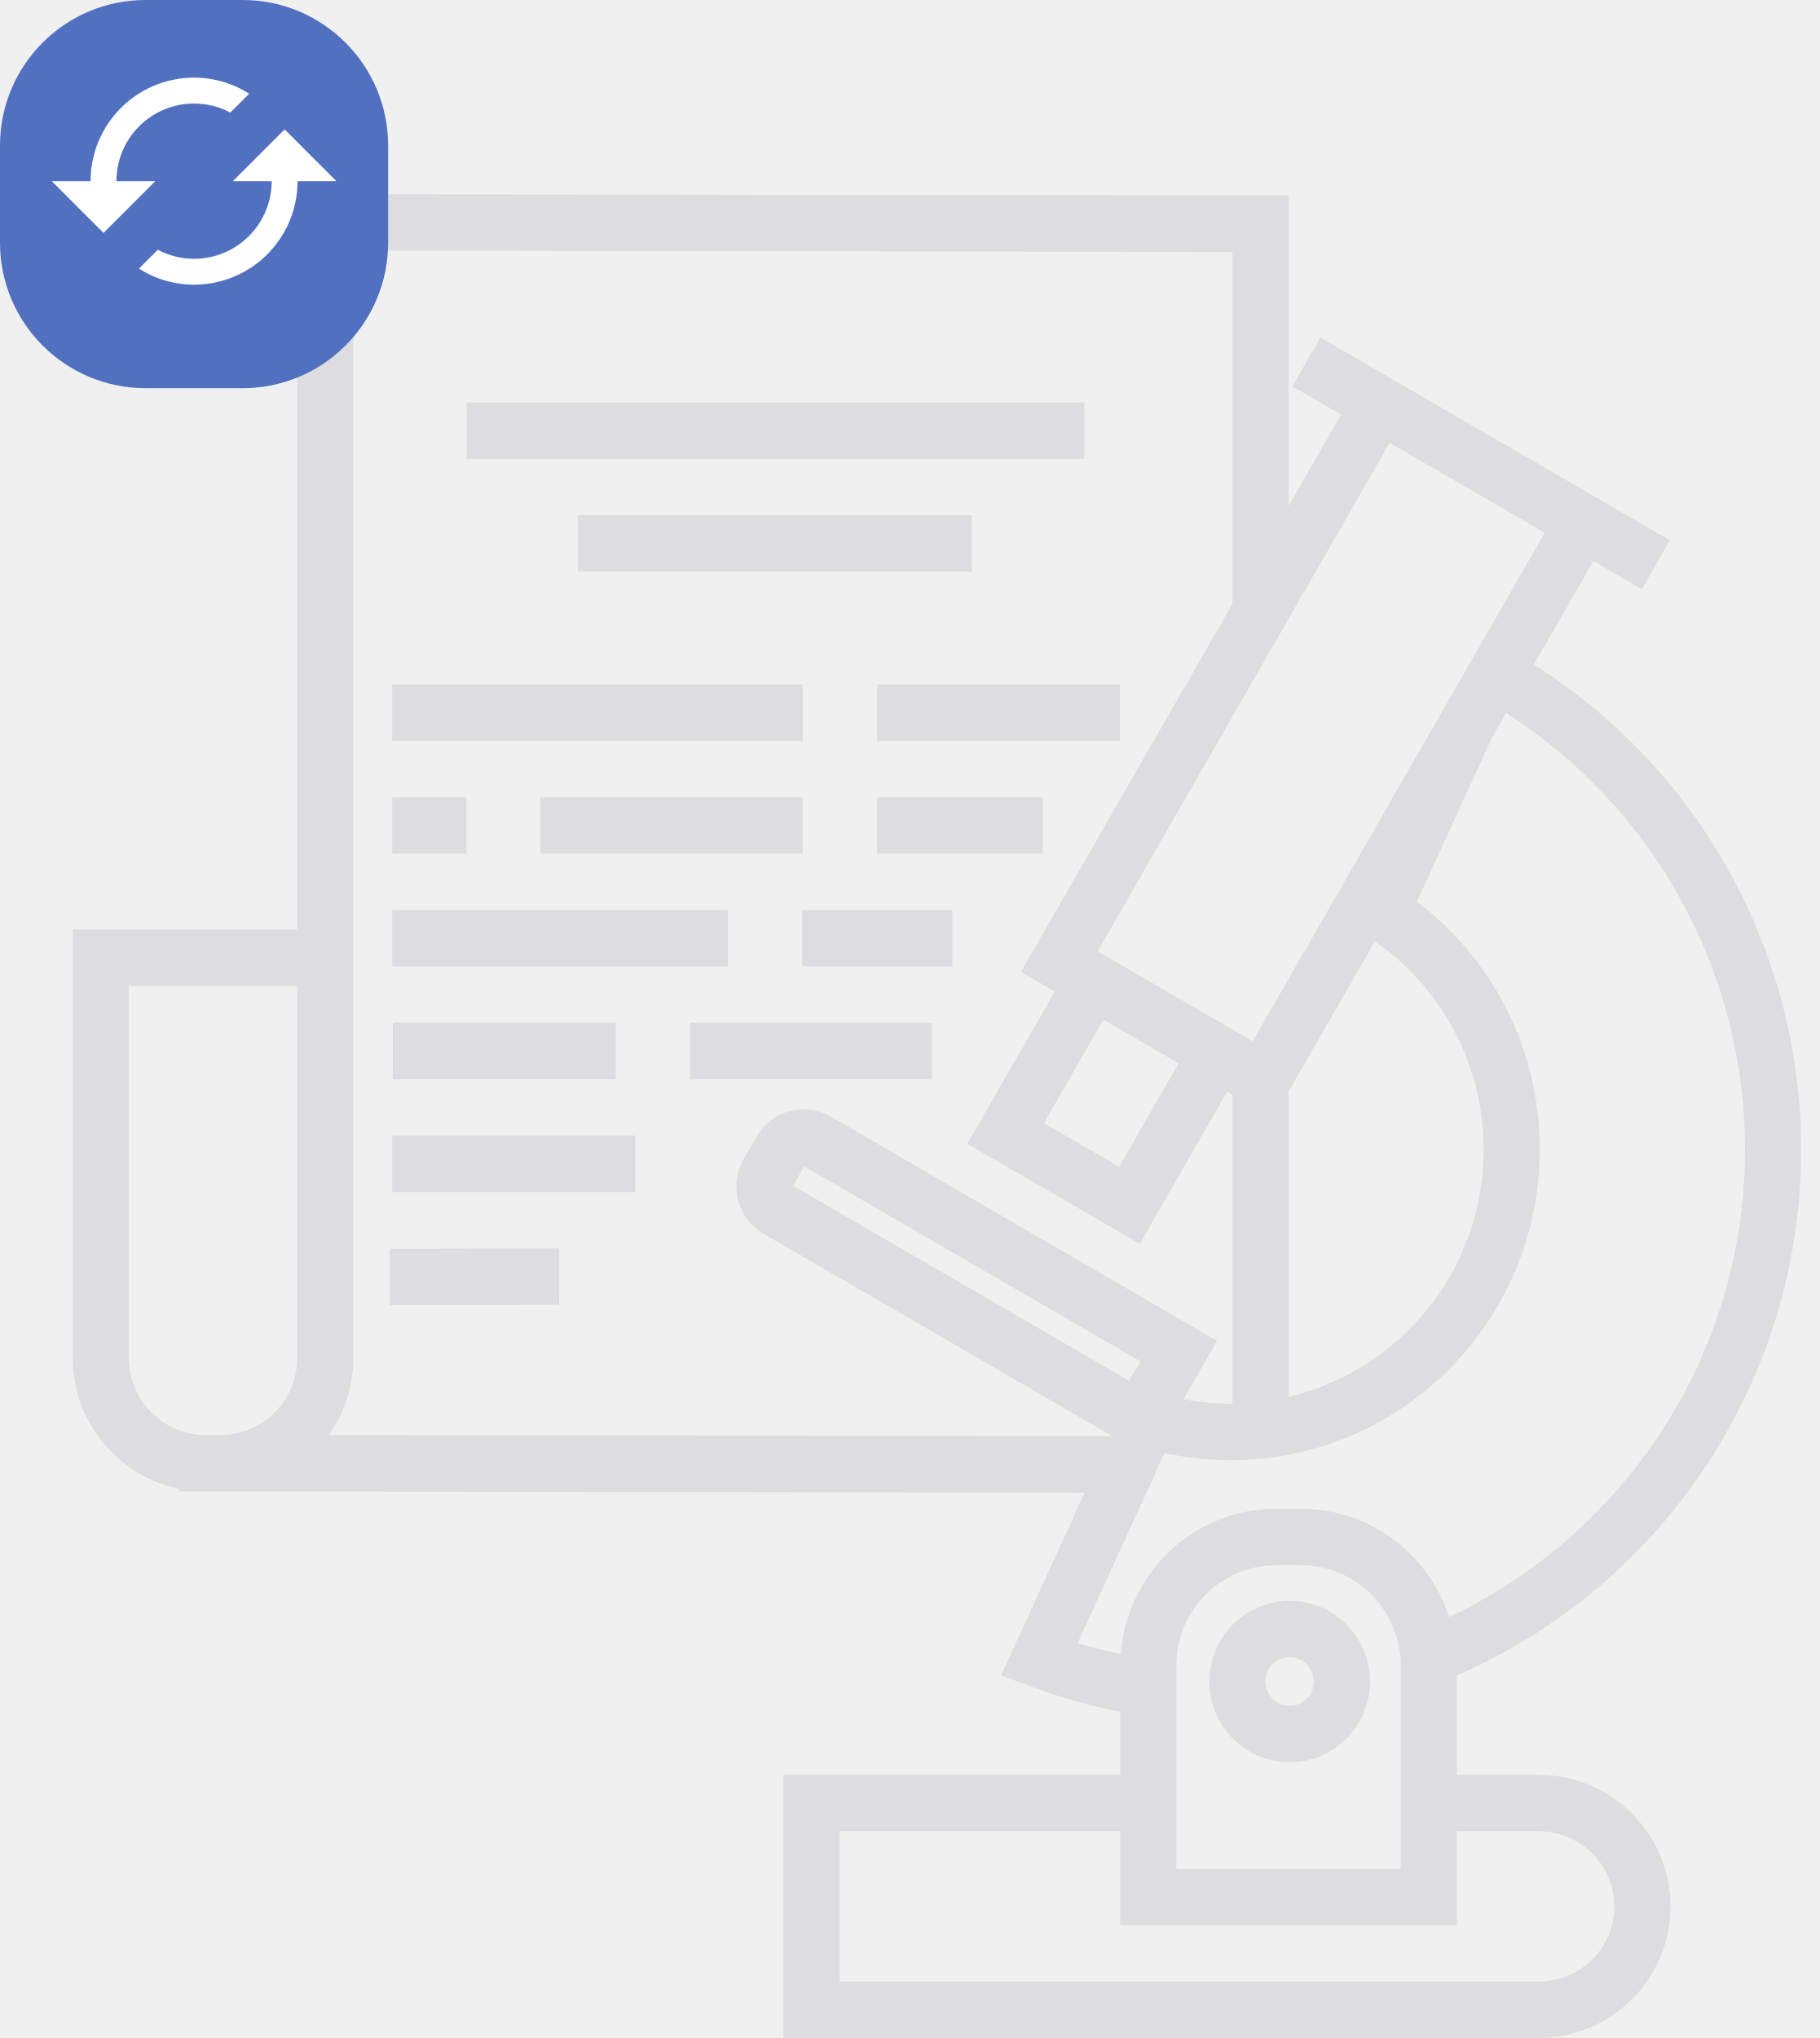
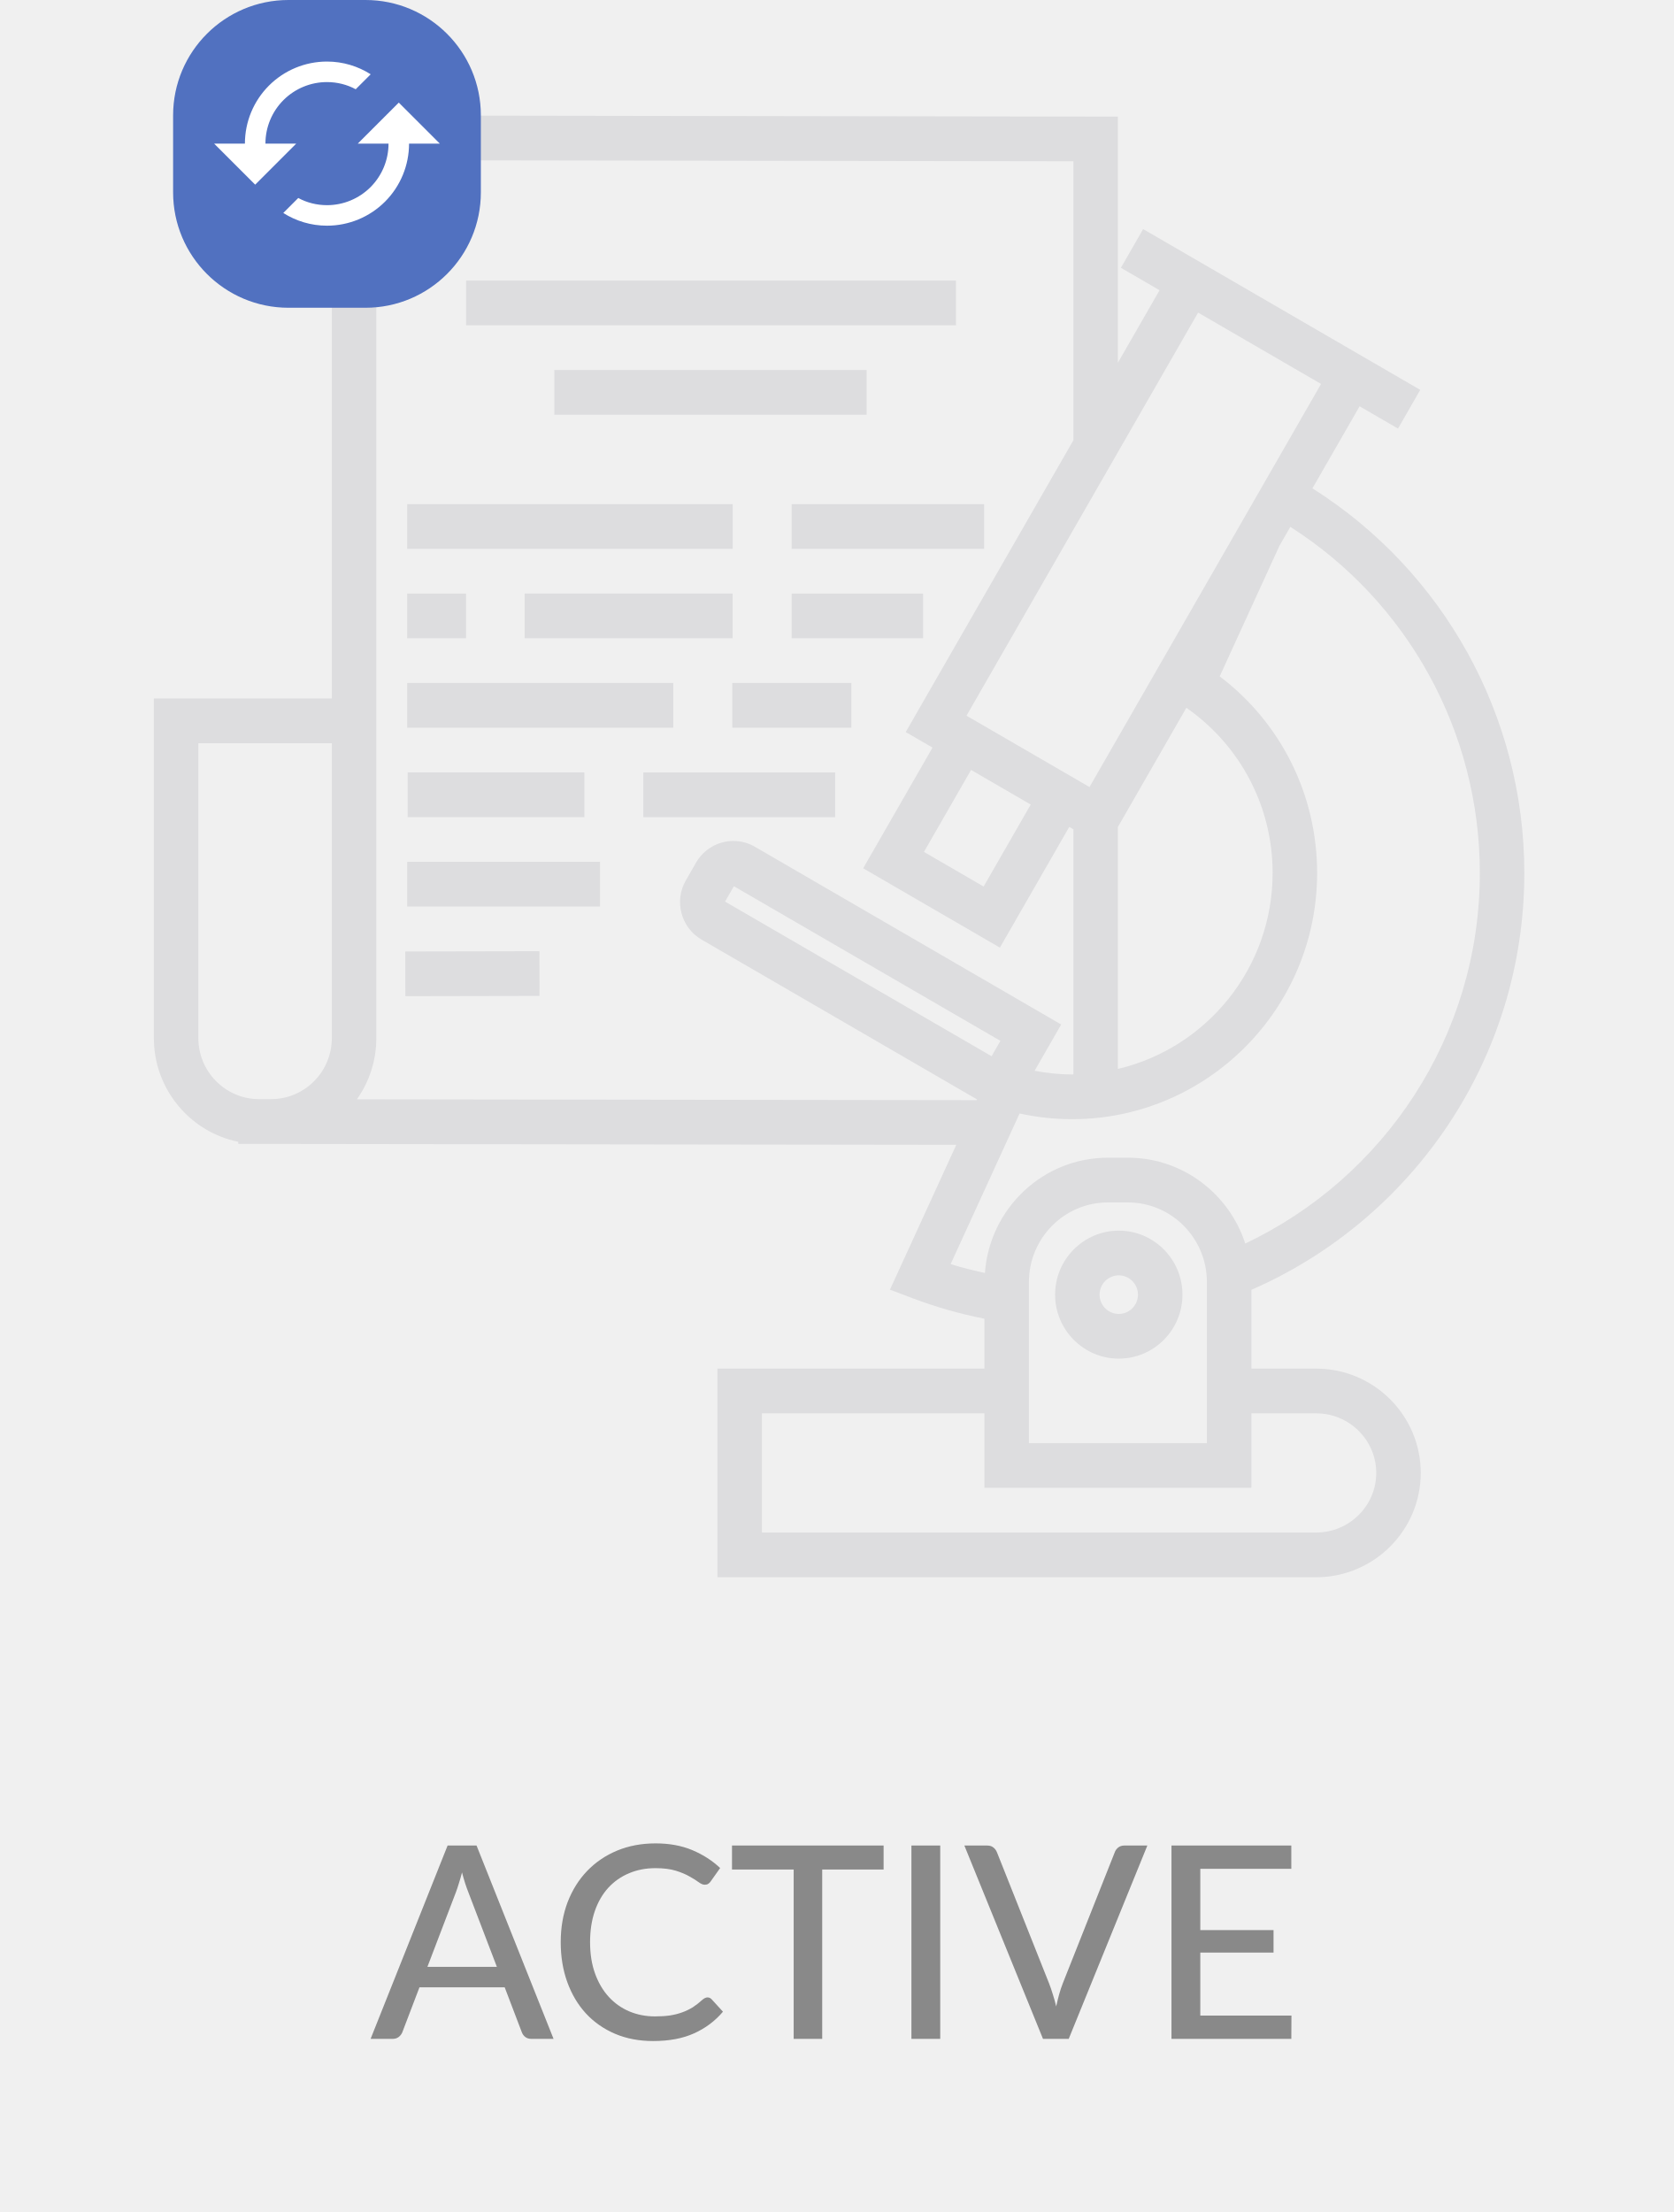
- <svg xmlns="http://www.w3.org/2000/svg" width="75" height="84" viewBox="0 0 75 84" fill="none">
-   <path d="M49.855 69.307C49.855 71.141 51.341 72.634 53.166 72.634C54.991 72.634 56.477 71.141 56.477 69.307C56.477 67.471 54.991 65.979 53.166 65.979C51.341 65.979 49.855 67.471 49.855 69.307ZM54.163 69.307C54.163 69.86 53.715 70.309 53.166 70.309C52.614 70.309 52.167 69.86 52.167 69.307C52.167 68.753 52.614 68.304 53.166 68.304C53.715 68.304 54.163 68.753 54.163 69.307Z" fill="#DDDDDF" />
-   <path d="M46.164 28.21H36.156V30.535H46.164V28.21Z" fill="#DDDDDF" />
-   <path d="M33.092 28.21H16.169V30.535H33.092V28.21Z" fill="#DDDDDF" />
-   <path d="M33.091 32.857H22.277V35.182H33.091V32.857Z" fill="#DDDDDF" />
-   <path d="M42.993 32.858H36.156V35.183H42.993V32.858Z" fill="#DDDDDF" />
-   <path d="M19.229 32.858H16.169V35.183H19.229V32.858Z" fill="#DDDDDF" />
-   <path d="M39.262 37.508H33.072V39.833H39.262V37.508Z" fill="#DDDDDF" />
-   <path d="M30.005 37.508H16.169V39.833H30.005V37.508Z" fill="#DDDDDF" />
-   <path d="M25.383 42.157H16.194V44.482H25.383V42.157Z" fill="#DDDDDF" />
-   <path d="M38.42 42.158H28.446V44.482H38.42V42.158Z" fill="#DDDDDF" />
-   <path d="M26.195 46.806H16.169V49.13H26.195V46.806Z" fill="#DDDDDF" />
-   <path d="M16.071 51.467L16.075 53.791L23.05 53.778L23.046 51.453L16.071 51.467Z" fill="#DDDDDF" />
-   <path d="M44.701 16.586H19.233V18.911H44.701V16.586Z" fill="#DDDDDF" />
-   <path d="M40.057 21.235H23.819V23.56H40.057V21.235Z" fill="#DDDDDF" />
-   <path d="M63.426 73.153H60.061V69.056C68.397 65.423 74.25 57.084 74.25 47.385C74.25 39.229 70.057 31.699 63.234 27.389L65.686 23.123L67.683 24.282L68.839 22.269L66.842 21.11L56.444 15.076L54.432 13.91L53.276 15.923L55.286 17.089L53.12 20.858V8.064L12.251 8V38.313H3V55.972C3 58.632 4.888 60.855 7.387 61.36V61.469L44.717 61.519L41.269 69.049L42.431 69.489C43.654 69.954 44.907 70.308 46.18 70.559V73.153H32.301V84H63.426C66.425 84 68.865 81.566 68.865 78.576C68.865 75.585 66.425 73.153 63.426 73.153ZM12.251 55.972C12.251 57.721 10.836 59.143 9.095 59.143H8.468C6.729 59.143 5.313 57.721 5.313 55.972V40.639H12.251V55.972ZM61.164 47.385C61.164 52.337 57.723 56.489 53.12 57.573V44.994L56.68 38.797C59.489 40.761 61.164 43.931 61.164 47.385ZM48.588 43.828L46.139 48.09L43.037 46.29L45.486 42.028L48.588 43.828ZM63.682 21.961L51.644 42.917L45.249 39.208L57.289 18.252L57.929 18.623L63.682 21.961ZM13.554 59.153C14.191 58.255 14.565 57.158 14.565 55.972V10.328L50.808 10.385V24.885L42.089 40.059L43.482 40.867L39.877 47.142L46.985 51.266L50.591 44.991L50.808 45.116V57.857C50.785 57.857 50.764 57.86 50.741 57.86C50.083 57.86 49.431 57.79 48.79 57.668L50.172 55.263L34.246 46.022C33.907 45.825 33.522 45.721 33.13 45.721C32.332 45.721 31.589 46.151 31.191 46.843L30.654 47.777C30.038 48.85 30.406 50.227 31.474 50.848L45.797 59.158L45.781 59.196L13.554 59.153ZM46.553 56.912L32.696 48.873L33.155 48.074L47.012 56.113L46.553 56.912ZM48.009 59.888C48.904 60.085 49.818 60.185 50.741 60.185C57.764 60.185 63.478 54.443 63.478 47.385C63.478 43.329 61.601 39.579 58.412 37.164L61.522 30.369L62.085 29.391C68.193 33.285 71.937 40.059 71.937 47.384C71.937 55.894 66.937 63.241 59.741 66.649C58.901 64.064 56.487 62.188 53.644 62.188H52.599C49.218 62.188 46.446 64.837 46.206 68.18C45.607 68.05 45.011 67.905 44.424 67.72L48.009 59.888ZM57.747 68.653V77.028H48.494V68.653C48.494 66.371 50.335 64.514 52.598 64.514H53.643C55.907 64.515 57.747 66.371 57.747 68.653ZM63.426 81.675H34.614V75.478H46.18V79.352H60.06V75.478H63.426C65.148 75.478 66.551 76.867 66.551 78.577C66.552 80.286 65.149 81.675 63.426 81.675Z" fill="#DDDDDF" />
-   <rect width="16" height="16" rx="6" fill="#5171C0" />
-   <path d="M11.733 5.334L9.6 7.467H11.2C11.2 8.316 10.863 9.129 10.263 9.73C9.663 10.33 8.849 10.667 8 10.667C7.467 10.667 6.949 10.534 6.507 10.293L5.728 11.072C6.384 11.488 7.163 11.733 8 11.733C9.132 11.733 10.217 11.284 11.017 10.484C11.817 9.684 12.267 8.598 12.267 7.467H13.867L11.733 5.334ZM4.8 7.467C4.8 6.618 5.137 5.804 5.737 5.204C6.337 4.604 7.151 4.267 8 4.267C8.533 4.267 9.051 4.4 9.493 4.64L10.272 3.862C9.616 3.446 8.837 3.2 8 3.2C6.868 3.2 5.783 3.65 4.983 4.45C4.183 5.25 3.733 6.335 3.733 7.467H2.133L4.267 9.6L6.4 7.467" fill="white" />
+ <svg xmlns="http://www.w3.org/2000/svg" width="87" height="115" viewBox="0 0 87 115" fill="none">
+   <path d="M54.855 67.308C54.855 69.142 56.341 70.634 58.166 70.634C59.992 70.634 61.477 69.142 61.477 67.308C61.477 65.472 59.992 63.98 58.166 63.98C56.341 63.98 54.855 65.472 54.855 67.308ZM59.163 67.308C59.163 67.86 58.715 68.31 58.166 68.31C57.614 68.31 57.167 67.86 57.167 67.308C57.167 66.754 57.614 66.304 58.166 66.304C58.715 66.304 59.163 66.754 59.163 67.308Z" fill="#DDDDDF" />
+   <path d="M51.164 26.21H41.156V28.535H51.164V26.21Z" fill="#DDDDDF" />
+   <path d="M38.092 26.21H21.169V28.535H38.092V26.21Z" fill="#DDDDDF" />
+   <path d="M38.091 30.857H27.277V33.182H38.091V30.857Z" fill="#DDDDDF" />
+   <path d="M47.993 30.858H41.156V33.183H47.993V30.858Z" fill="#DDDDDF" />
+   <path d="M24.229 30.858H21.169V33.183H24.229V30.858Z" fill="#DDDDDF" />
+   <path d="M44.262 35.508H38.072V37.833H44.262V35.508Z" fill="#DDDDDF" />
+   <path d="M35.005 35.508H21.169V37.833H35.005V35.508Z" fill="#DDDDDF" />
+   <path d="M30.383 40.157H21.194V42.482H30.383V40.157Z" fill="#DDDDDF" />
+   <path d="M43.42 40.158H33.446V42.483H43.42V40.158Z" fill="#DDDDDF" />
+   <path d="M31.195 44.806H21.169V47.13H31.195V44.806Z" fill="#DDDDDF" />
+   <path d="M21.07 49.466L21.075 51.791L28.05 51.777L28.046 49.452L21.07 49.466Z" fill="#DDDDDF" />
+   <path d="M49.701 14.586H24.233V16.911H49.701V14.586Z" fill="#DDDDDF" />
+   <path d="M45.057 19.235H28.819V21.56H45.057V19.235Z" fill="#DDDDDF" />
+   <path d="M68.426 71.153H65.061V67.056C73.397 63.423 79.25 55.084 79.25 45.385C79.25 37.229 75.057 29.699 68.234 25.389L70.686 21.123L72.683 22.282L73.839 20.269L71.842 19.11L61.444 13.076L59.432 11.91L58.276 13.923L60.286 15.089L58.12 18.858V6.064L17.251 6V36.313H8V53.972C8 56.632 9.888 58.855 12.387 59.36V59.469L49.717 59.519L46.269 67.049L47.431 67.489C48.654 67.954 49.907 68.308 51.18 68.559V71.153H37.301V82H68.426C71.425 82 73.865 79.566 73.865 76.576C73.865 73.585 71.425 71.153 68.426 71.153ZM17.251 53.972C17.251 55.721 15.836 57.143 14.095 57.143H13.469C11.729 57.143 10.313 55.721 10.313 53.972V38.639H17.251V53.972ZM66.164 45.385C66.164 50.337 62.723 54.489 58.12 55.573V42.994L61.68 36.797C64.489 38.761 66.164 41.931 66.164 45.385ZM53.588 41.828L51.139 46.09L48.037 44.29L50.486 40.028L53.588 41.828ZM68.682 19.961L56.644 40.917L50.249 37.208L62.289 16.252L62.929 16.623L68.682 19.961ZM18.554 57.153C19.191 56.255 19.565 55.158 19.565 53.972V8.328L55.808 8.385V22.885L47.089 38.059L48.482 38.867L44.877 45.142L51.985 49.266L55.591 42.991L55.808 43.116V55.857C55.785 55.857 55.764 55.86 55.741 55.86C55.083 55.86 54.431 55.79 53.79 55.668L55.172 53.263L39.246 44.022C38.907 43.825 38.522 43.721 38.13 43.721C37.332 43.721 36.589 44.151 36.191 44.843L35.654 45.777C35.038 46.85 35.406 48.227 36.474 48.848L50.797 57.158L50.781 57.196L18.554 57.153ZM51.553 54.912L37.696 46.873L38.155 46.074L52.012 54.113L51.553 54.912ZM53.009 57.888C53.904 58.085 54.818 58.185 55.741 58.185C62.764 58.185 68.478 52.443 68.478 45.385C68.478 41.329 66.601 37.579 63.412 35.164L66.522 28.369L67.085 27.391C73.193 31.285 76.937 38.059 76.937 45.384C76.937 53.894 71.937 61.241 64.741 64.649C63.901 62.064 61.487 60.188 58.644 60.188H57.599C54.218 60.188 51.446 62.837 51.206 66.18C50.607 66.05 50.011 65.905 49.424 65.72L53.009 57.888ZM62.747 66.653V75.028H53.494V66.653C53.494 64.371 55.335 62.514 57.598 62.514H58.643C60.907 62.515 62.747 64.371 62.747 66.653ZM68.426 79.675H39.614V73.478H51.18V77.352H65.06V73.478H68.426C70.148 73.478 71.551 74.867 71.551 76.577C71.552 78.286 70.149 79.675 68.426 79.675Z" fill="#DDDDDF" />
+   <path d="M25.833 102.255L24.342 98.356C24.235 98.09 24.127 97.754 24.02 97.348C23.969 97.549 23.915 97.735 23.859 97.908C23.808 98.081 23.756 98.235 23.705 98.37L22.221 102.255H25.833ZM28.78 106H27.632C27.501 106 27.394 105.967 27.31 105.902C27.226 105.837 27.165 105.753 27.128 105.65L26.239 103.319H21.808L20.919 105.65C20.886 105.739 20.826 105.82 20.737 105.895C20.648 105.965 20.541 106 20.415 106H19.267L23.271 95.948H24.776L28.78 106ZM36.782 103.844C36.867 103.844 36.939 103.877 36.999 103.942L37.587 104.586C37.177 105.071 36.675 105.447 36.083 105.713C35.495 105.979 34.785 106.112 33.955 106.112C33.227 106.112 32.566 105.986 31.974 105.734C31.386 105.482 30.881 105.13 30.462 104.677C30.046 104.224 29.724 103.683 29.495 103.053C29.267 102.423 29.152 101.73 29.152 100.974C29.152 100.218 29.271 99.525 29.509 98.895C29.752 98.265 30.09 97.724 30.524 97.271C30.959 96.818 31.477 96.466 32.078 96.214C32.685 95.962 33.355 95.836 34.087 95.836C34.801 95.836 35.436 95.953 35.992 96.186C36.547 96.419 37.03 96.73 37.441 97.117L36.95 97.81C36.918 97.861 36.876 97.903 36.825 97.936C36.778 97.969 36.715 97.985 36.636 97.985C36.547 97.985 36.442 97.941 36.321 97.852C36.204 97.763 36.047 97.665 35.852 97.558C35.66 97.446 35.422 97.346 35.138 97.257C34.853 97.168 34.498 97.124 34.074 97.124C33.574 97.124 33.117 97.213 32.702 97.39C32.286 97.563 31.927 97.815 31.623 98.146C31.325 98.473 31.091 98.876 30.924 99.357C30.76 99.833 30.678 100.372 30.678 100.974C30.678 101.585 30.765 102.129 30.938 102.605C31.11 103.081 31.348 103.485 31.651 103.816C31.955 104.147 32.312 104.399 32.722 104.572C33.133 104.745 33.577 104.831 34.053 104.831C34.342 104.831 34.601 104.815 34.83 104.782C35.063 104.745 35.275 104.691 35.467 104.621C35.663 104.551 35.847 104.462 36.02 104.355C36.192 104.243 36.362 104.11 36.531 103.956C36.568 103.923 36.608 103.898 36.65 103.879C36.691 103.856 36.736 103.844 36.782 103.844ZM45.939 97.194H42.747V106H41.263V97.194H38.057V95.948H45.939V97.194ZM48.883 106H47.385V95.948H48.883V106ZM59.651 95.948L55.563 106H54.226L50.138 95.948H51.328C51.459 95.948 51.564 95.981 51.643 96.046C51.727 96.111 51.79 96.195 51.832 96.298L54.548 103.13C54.613 103.298 54.676 103.482 54.737 103.683C54.802 103.884 54.861 104.094 54.912 104.313C54.959 104.094 55.01 103.884 55.066 103.683C55.122 103.482 55.183 103.298 55.248 103.13L57.957 96.298C57.99 96.205 58.048 96.123 58.132 96.053C58.221 95.983 58.328 95.948 58.454 95.948H59.651ZM67.143 104.789L67.136 106H60.906V95.948H67.136V97.159H62.404V100.344H66.212V101.513H62.404V104.789H67.143Z" fill="#898989" />
+   <rect x="9" width="16" height="16" rx="6" fill="#5171C0" />
+   <path d="M20.733 5.334L18.6 7.467H20.2C20.2 8.316 19.863 9.129 19.263 9.73C18.663 10.33 17.849 10.667 17 10.667C16.467 10.667 15.949 10.534 15.507 10.293L14.728 11.072C15.384 11.488 16.163 11.733 17 11.733C18.132 11.733 19.217 11.284 20.017 10.484C20.817 9.684 21.267 8.598 21.267 7.467H22.867L20.733 5.334ZM13.8 7.467C13.8 6.618 14.137 5.804 14.737 5.204C15.337 4.604 16.151 4.267 17 4.267C17.533 4.267 18.051 4.4 18.493 4.64L19.272 3.862C18.616 3.446 17.837 3.2 17 3.2C15.868 3.2 14.783 3.65 13.983 4.45C13.183 5.25 12.733 6.335 12.733 7.467H11.133L13.267 9.6L15.4 7.467" fill="white" />
</svg>
